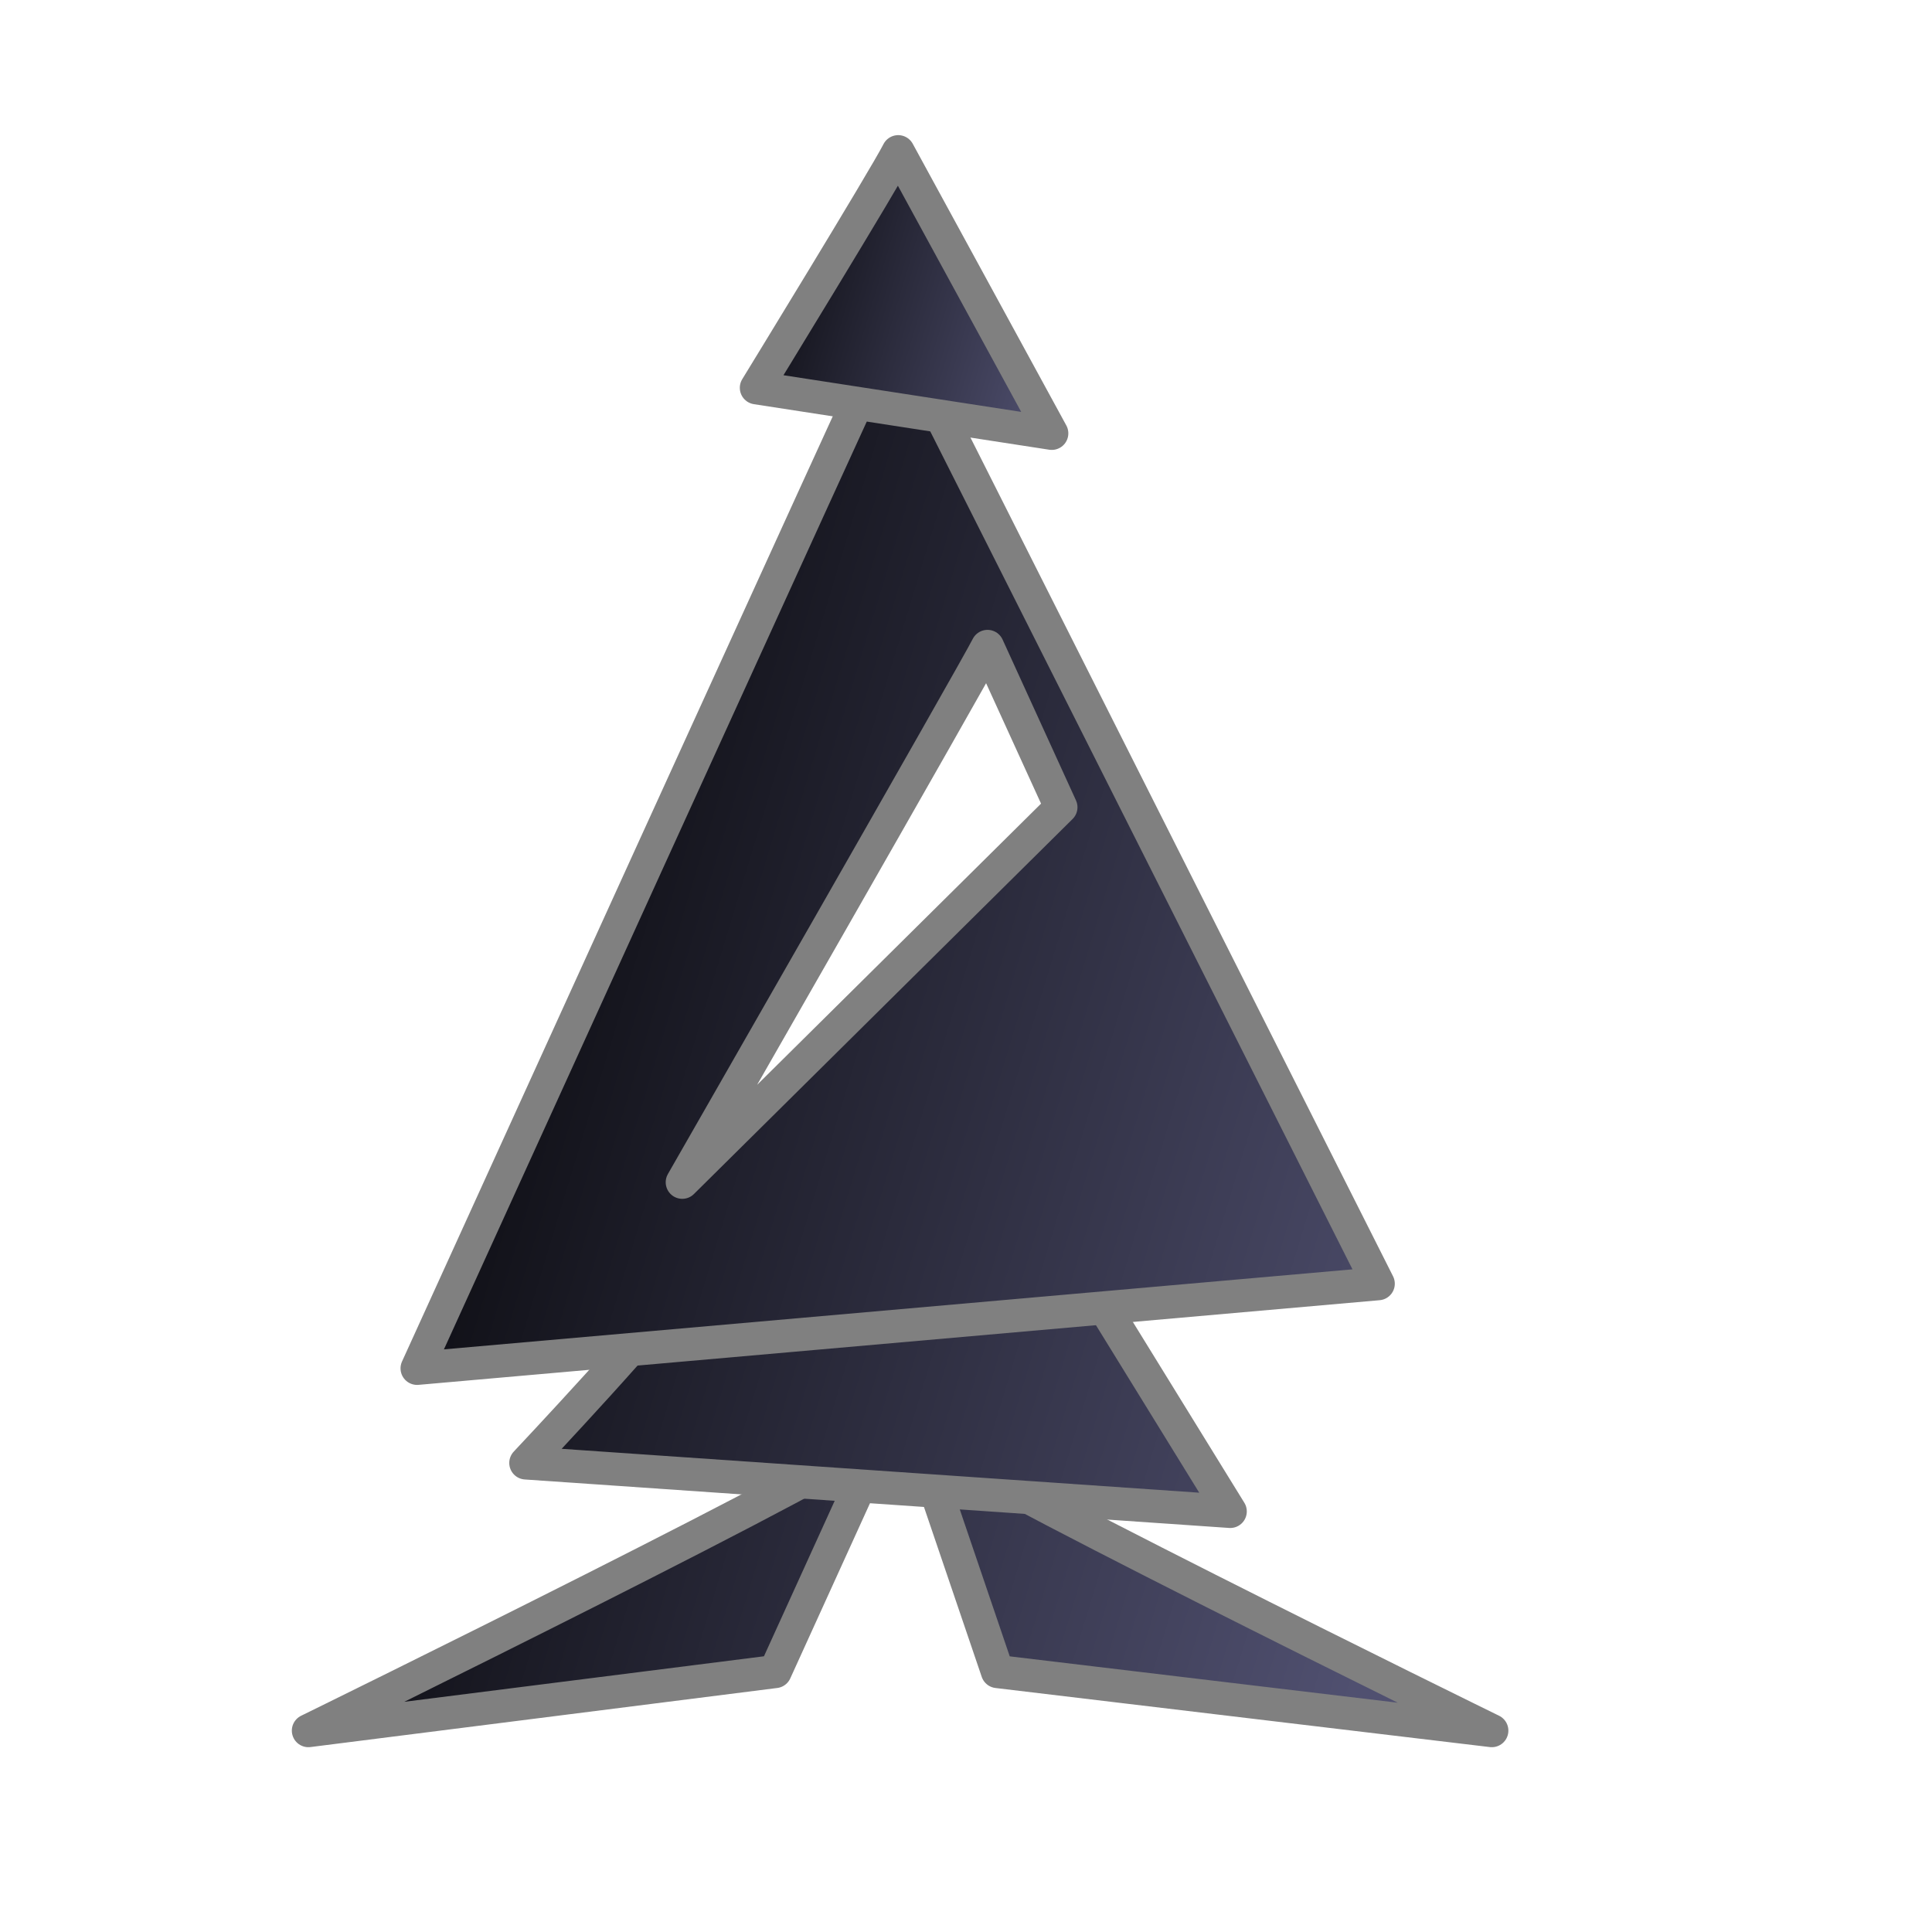
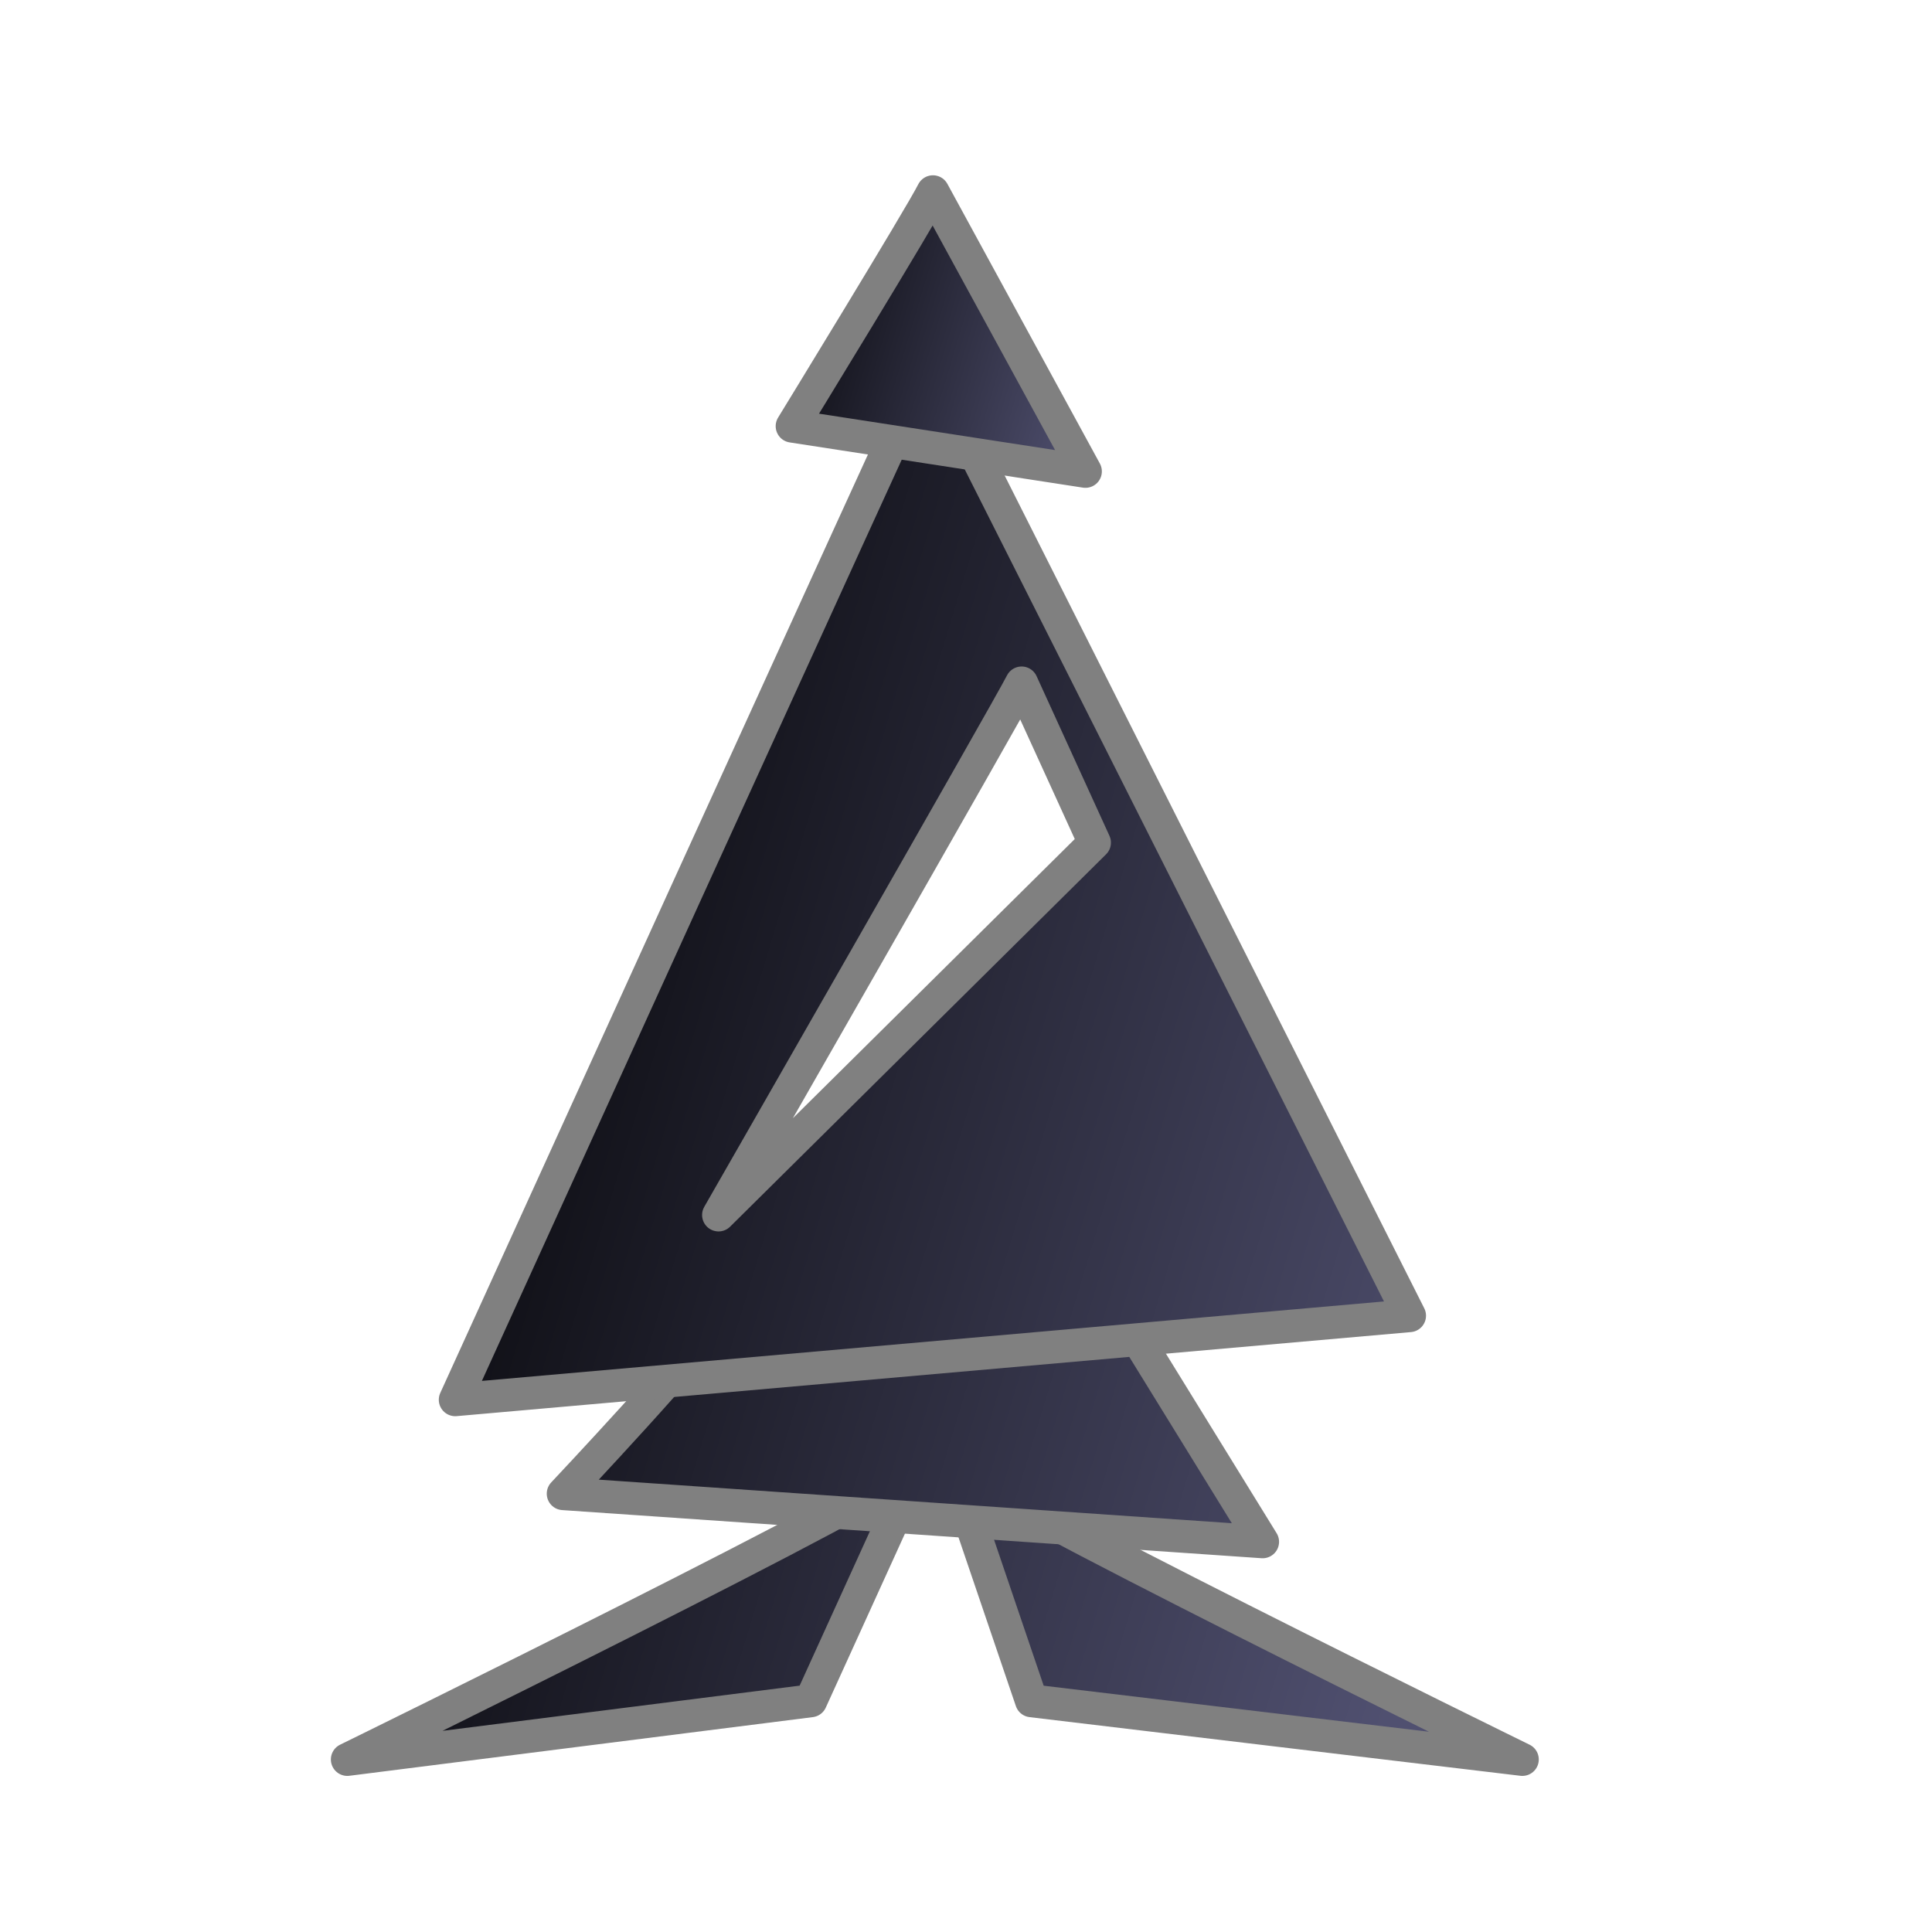
- <svg xmlns="http://www.w3.org/2000/svg" xmlns:xlink="http://www.w3.org/1999/xlink" width="700pt" height="700pt" id="svg36220" version="1.0">
+ <svg xmlns="http://www.w3.org/2000/svg" xmlns:xlink="http://www.w3.org/1999/xlink" width="700pt" height="700pt" id="svg36220" version="1.0" viewBox="-20 -20 940 940">
  <defs id="defs36222">
    <linearGradient id="linearGradient2209">
      <stop style="stop-color:#000000;stop-opacity:1" offset="0" id="stop2211" />
      <stop style="stop-color:#505070;stop-opacity:1" offset="1" id="stop2213" />
    </linearGradient>
    <linearGradient xlink:href="#linearGradient2209" id="linearGradient2275" gradientUnits="userSpaceOnUse" x1="322.65" y1="156.502" x2="501.102" y2="209.835" gradientTransform="translate(0,15.66667)" />
    <linearGradient xlink:href="#linearGradient2209" id="linearGradient2278" gradientUnits="userSpaceOnUse" x1="130.983" y1="444.835" x2="720.017" y2="623.168" gradientTransform="translate(0,4)" />
    <linearGradient xlink:href="#linearGradient2209" id="linearGradient2281" gradientUnits="userSpaceOnUse" x1="130.983" y1="444.835" x2="720.017" y2="623.168" gradientTransform="translate(0,4)" />
    <linearGradient xlink:href="#linearGradient2209" id="linearGradient2284" gradientUnits="userSpaceOnUse" x1="130.983" y1="444.835" x2="720.017" y2="623.168" gradientTransform="translate(-8,4)" />
    <linearGradient xlink:href="#linearGradient2209" id="linearGradient2287" gradientUnits="userSpaceOnUse" x1="130.983" y1="444.835" x2="720.017" y2="623.168" gradientTransform="translate(10,4)" />
  </defs>
  <g id="layer1">
    <path style="fill:url(#linearGradient2287);fill-opacity:1;fill-rule:evenodd;stroke:#808080;stroke-width:16;stroke-linecap:round;stroke-linejoin:round;stroke-miterlimit:4;stroke-dasharray:none;stroke-opacity:1" d="M 427.245,691.571 C 421.894,702.273 148.983,836.053 148.983,836.053 L 374.491,807.513 L 427.245,691.571 z " id="path2203" />
    <path id="path2205" d="M 442.422,691.571 C 447.773,702.273 720.684,836.053 720.684,836.053 L 481.843,807.513 L 442.422,691.571 z " style="fill:url(#linearGradient2284);fill-opacity:1;fill-rule:evenodd;stroke:#808080;stroke-width:16;stroke-linecap:round;stroke-linejoin:round;stroke-miterlimit:4;stroke-dasharray:none;stroke-opacity:1" />
    <path id="path2237" d="M 328.271,622.224 C 322.253,634.259 254.02,706.736 254.02,706.736 L 594.316,730.158 L 507.581,589.487 L 328.271,622.224 z " style="fill:url(#linearGradient2281);fill-opacity:1;fill-rule:evenodd;stroke:#808080;stroke-width:16;stroke-linecap:round;stroke-linejoin:round;stroke-miterlimit:4;stroke-dasharray:none;stroke-opacity:1" />
    <path style="fill:url(#linearGradient2278);fill-opacity:1;fill-rule:evenodd;stroke:#808080;stroke-width:16;stroke-linecap:round;stroke-linejoin:round;stroke-miterlimit:4;stroke-dasharray:none;stroke-opacity:1" d="M 431.899,155.893 C 425.881,167.929 201.495,661.041 201.495,661.041 L 665.817,620.143 L 431.899,155.893 z M 477.058,312.28 L 512.518,389.981 L 329.597,571.145 C 329.597,571.145 471.04,324.316 477.058,312.28 z " id="path2201" />
    <path style="fill:url(#linearGradient2275);fill-opacity:1;fill-rule:evenodd;stroke:#808080;stroke-width:16;stroke-linecap:round;stroke-linejoin:round;stroke-miterlimit:4;stroke-dasharray:none;stroke-opacity:1" d="M 433.912,73.284 C 427.894,85.319 365.4,187.343 365.4,187.343 L 508.102,209.349 L 433.912,73.284 z " id="path2199" />
  </g>
</svg>
